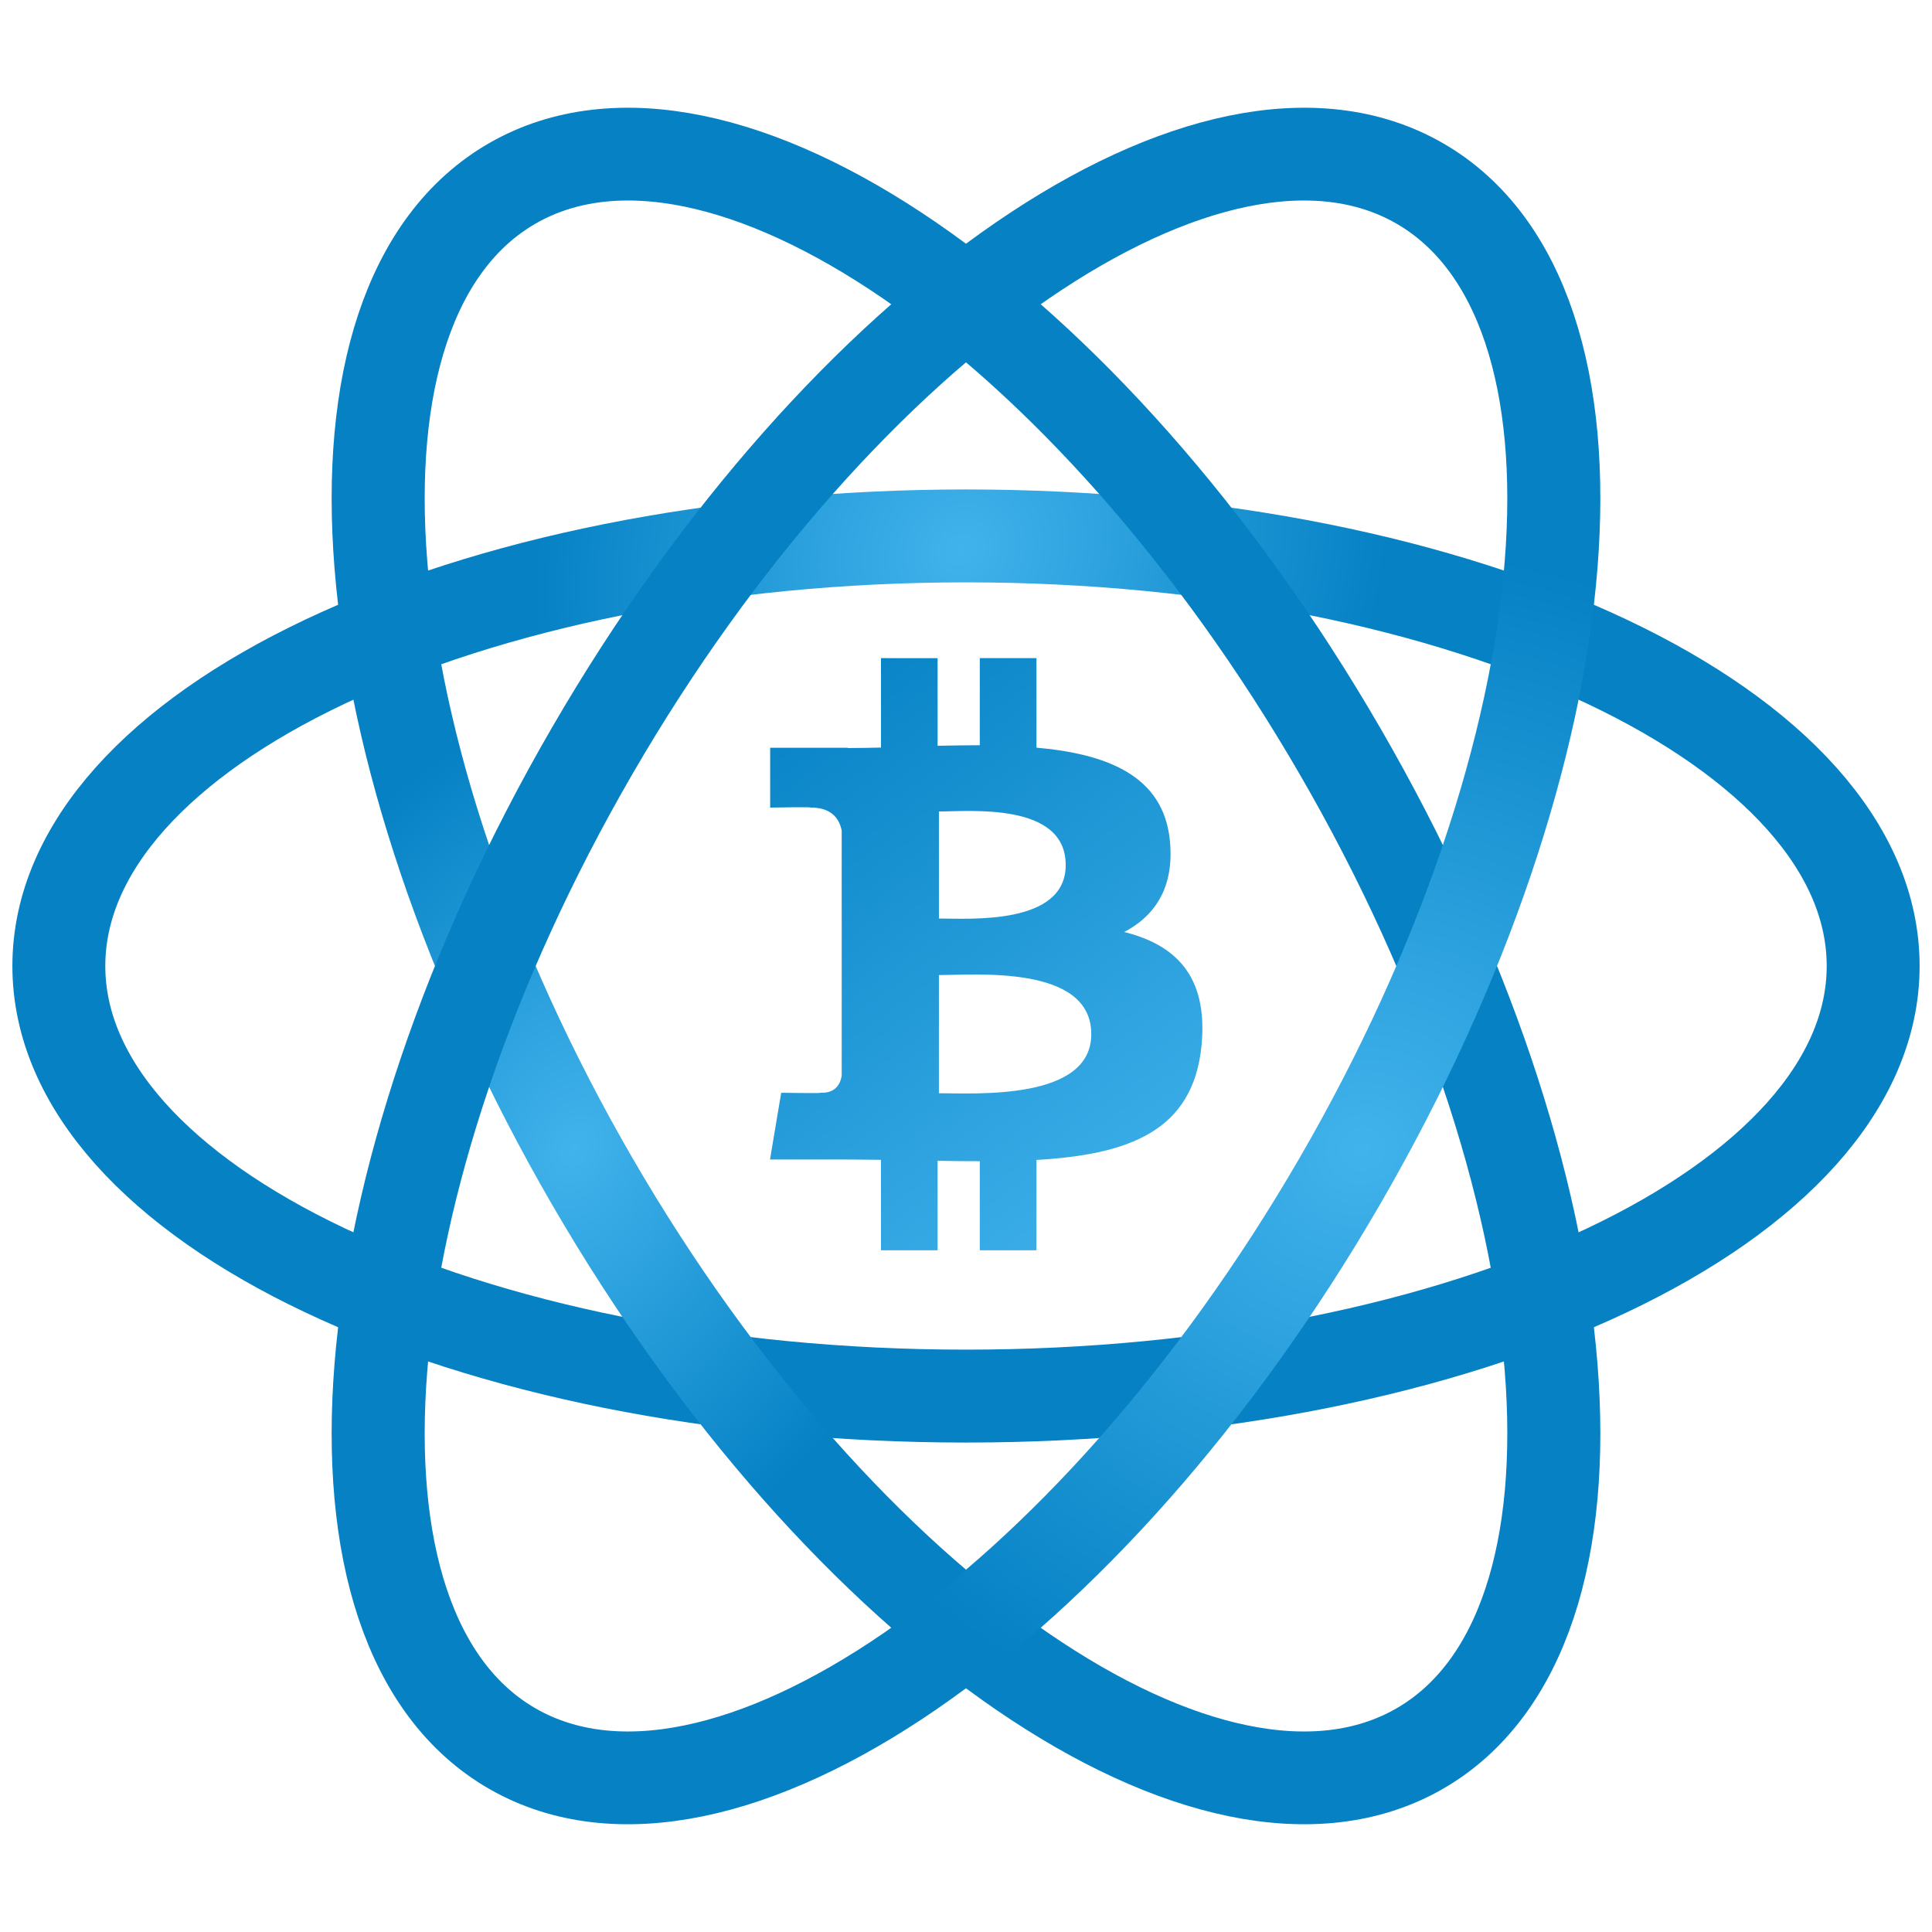
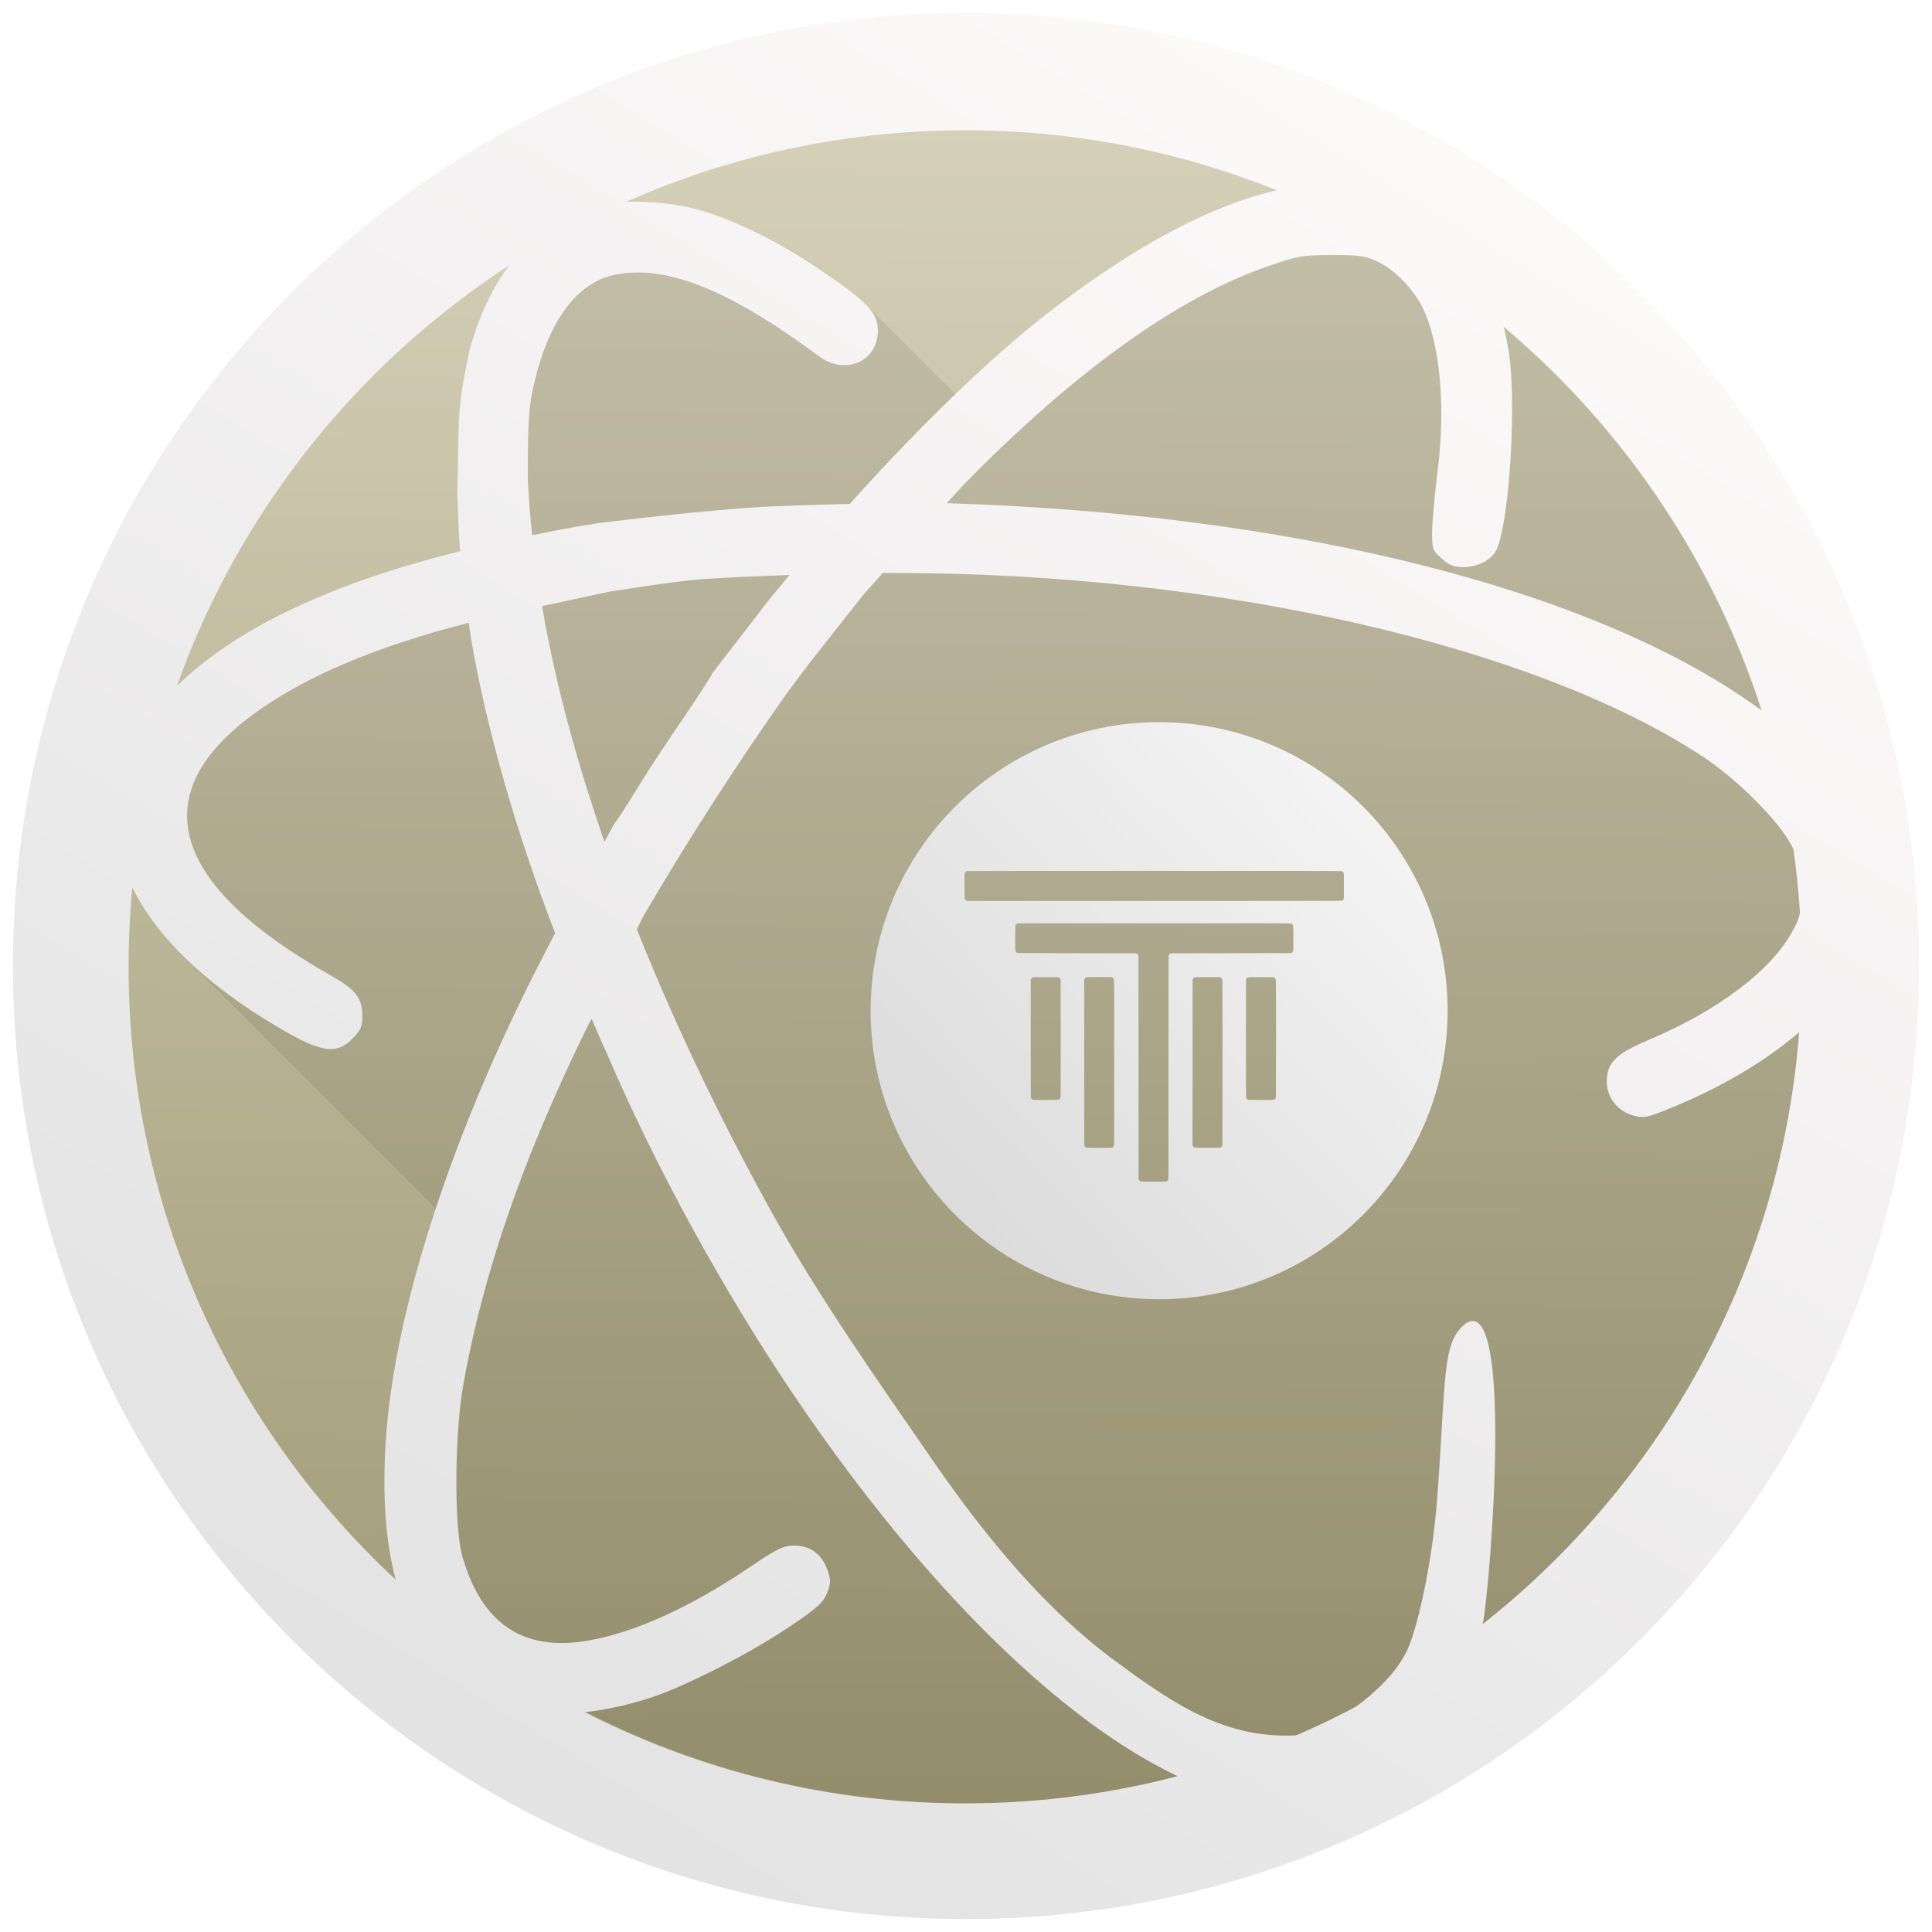
<svg xmlns="http://www.w3.org/2000/svg" xmlns:xlink="http://www.w3.org/1999/xlink" version="1.1" width="779.811" height="779.811" id="svg2">
  <defs id="defs4">
+     <linearGradient id="linearGradient2370">
+       <stop style="stop-color:#d7d2bb;stop-opacity:1;" offset="0" id="stop2366" />
+       <stop style="stop-color:#9f9874;stop-opacity:1;" offset="1" id="stop2368" />
+     </linearGradient>
+     <linearGradient id="linearGradient2364">
+       <stop style="stop-color:#d7d2bb;stop-opacity:1;" offset="0" id="stop2360" />
+       <stop style="stop-color:#9f9874;stop-opacity:1;" offset="1" id="stop2362" />
+     </linearGradient>
+     <linearGradient id="linearGradient1632">
+       <stop style="stop-color:#d7d2bb;stop-opacity:1;" offset="0" id="stop1628" />
+       <stop style="stop-color:#9f9874;stop-opacity:1;" offset="1" id="stop1630" />
+     </linearGradient>
    <linearGradient id="linearGradient3987">
      <stop style="stop-color:#41b3ec;stop-opacity:1;" offset="0" id="stop4032" />
      <stop style="stop-color:#0581c4;stop-opacity:1;" offset="1" id="stop3991" />
    </linearGradient>
-     <linearGradient xlink:href="#linearGradient3987" id="linearGradient3996" x1="11.848" y1="179.972" x2="263.601" y2="179.972" gradientUnits="userSpaceOnUse" gradientTransform="translate(8.692492,11.68693)" />
-     <linearGradient xlink:href="#linearGradient3987" id="linearGradient4010" x1="11.348" y1="179.972" x2="264.101" y2="179.972" gradientUnits="userSpaceOnUse" gradientTransform="translate(8.692492,11.68693)" />
-     <linearGradient xlink:href="#linearGradient3987" id="linearGradient4012" gradientUnits="userSpaceOnUse" x1="254.738" y1="334.824" x2="9.121" y2="-4.097" gradientTransform="translate(8.692492,11.68693)" />
-     <linearGradient xlink:href="#linearGradient3987" id="linearGradient4014" gradientUnits="userSpaceOnUse" x1="254.738" y1="334.824" x2="9.121" y2="-4.097" gradientTransform="translate(8.692492,11.68693)" />
-     <radialGradient xlink:href="#linearGradient3987" id="radialGradient3786" cx="523.184" cy="732.085" fx="523.184" fy="732.085" r="146.047" gradientTransform="matrix(-0.8906171,0.8629708,-0.7829131,-0.8079947,1427.022,361.9337)" gradientUnits="userSpaceOnUse" />
-     <radialGradient xlink:href="#linearGradient3987" id="radialGradient3796" cx="529.58" cy="728.158" fx="529.58" fy="728.158" r="146.047" gradientTransform="matrix(-0.8708372,0.5529273,-0.7189716,-1.132077,466.9435,499.5492)" gradientUnits="userSpaceOnUse" />
-     <radialGradient xlink:href="#linearGradient3987" id="radialGradient3800" cx="505.655" cy="726.392" fx="505.655" fy="726.392" r="146.047" gradientTransform="matrix(-0.9482192,1.340402,-1.43021,-1.003715,1646.322,-657.0863)" gradientUnits="userSpaceOnUse" />
+     <radialGradient xlink:href="#linearGradient2364" id="radialGradient3786" cx="523.184" cy="732.085" fx="523.184" fy="732.085" r="146.047" gradientTransform="matrix(-0.8906171,0.8629708,-0.7829131,-0.8079947,1427.022,361.9337)" gradientUnits="userSpaceOnUse" />
+     <radialGradient xlink:href="#linearGradient2370" id="radialGradient3796" cx="529.58" cy="728.158" fx="529.58" fy="728.158" r="146.047" gradientTransform="matrix(-0.8708372,0.5529273,-0.7189716,-1.132077,466.9435,499.5492)" gradientUnits="userSpaceOnUse" />
+     <radialGradient xlink:href="#linearGradient1632" id="radialGradient3800" cx="505.655" cy="726.392" fx="505.655" fy="726.392" r="146.047" gradientTransform="matrix(-0.9482192,1.340402,-1.43021,-1.003715,1646.322,-657.0863)" gradientUnits="userSpaceOnUse" />
+     <linearGradient xlink:href="#e" id="linearGradient17976" gradientUnits="userSpaceOnUse" gradientTransform="matrix(41.01531,0,0,39.43171,675.3174,-543.7171)" x1="-8.557" y1="32.324" x2="-8.413" y2="14.347" />
+     <linearGradient id="e" gradientTransform="matrix(26.06595,0,0,25.05954,440.4094,-334.8584)" gradientUnits="userSpaceOnUse" x1="-8.557" x2="-8.413" y1="32.324" y2="14.347">
+       <stop offset="0" stop-color="#126af4" id="stop10" style="stop-color:#9f9874;stop-opacity:1;" />
+       <stop offset="1" stop-color="#01c6fe" id="stop12" style="stop-color:#d7d2bb;stop-opacity:1;" />
+     </linearGradient>
+     <linearGradient xlink:href="#l" id="linearGradient17990" gradientUnits="userSpaceOnUse" gradientTransform="matrix(26.33254,0,0,26.33255,-10166.462,-13618.791)" x1="392.587" y1="543.4" x2="407.438" y2="519.191" />
+     <linearGradient id="l" gradientUnits="userSpaceOnUse" x1="400.954" x2="400.954" y1="547.213" y2="517.223">
+       <stop offset="0" stop-color="#e3e3e3" id="stop33" />
+       <stop offset="1" stop-color="#fcf9f9" id="stop35" />
+     </linearGradient>
+     <linearGradient xlink:href="#l" id="linearGradient17994" gradientUnits="userSpaceOnUse" gradientTransform="matrix(17.48559,0,0,17.48559,-34.85038,-33.30187)" x1="11.793" y1="41.384" x2="34.157" y2="4.926" />
+     <linearGradient xlink:href="#linearGradient5724" id="linearGradient17998" gradientUnits="userSpaceOnUse" gradientTransform="matrix(17.48559,0,0,17.48559,609.3495,235.4441)" x1="-19.072" y1="20.724" x2="1.545" y2="1.172" />
+     <linearGradient id="linearGradient5724">
+       <stop style="stop-color:#cccccc;stop-opacity:1;" offset="0" id="stop5720" />
+       <stop style="stop-color:#ffffff;stop-opacity:1;" offset="1" id="stop5722" />
+     </linearGradient>
  </defs>
-   <ellipse style="fill:none;fill-opacity:0;stroke:url(#radialGradient3786);stroke-width:37.5;stroke-miterlimit:4;stroke-dasharray:none;stroke-opacity:1;marker-start:none" id="path3803" cx="389.906" cy="389.906" rx="366.155" ry="173.599" />
-   <ellipse transform="matrix(-0.5014154,-0.8652067,0.8668402,-0.498586,0,0)" id="path4023" style="fill:none;fill-opacity:0;stroke:url(#radialGradient3796);stroke-width:37.5;stroke-miterlimit:4;stroke-dasharray:none;stroke-opacity:1;marker-start:none" cx="-532.39" cy="141.845" rx="365.122" ry="174.092" />
-   <ellipse style="fill:none;fill-opacity:0;stroke:url(#radialGradient3800);stroke-width:37.5;stroke-miterlimit:4;stroke-dasharray:none;stroke-opacity:1;marker-start:none" id="path4029" transform="matrix(-0.5014153,0.8652067,-0.8668402,-0.498586,0,0)" cx="143.585" cy="-532.856" rx="365.122" ry="174.092" />
-   <g id="g5" transform="matrix(0.6902508,0,0,0.6845252,303.0248,261.9524)" style="fill:url(#linearGradient4010);fill-opacity:1;stroke:url(#linearGradient3996)">
-     <path id="path7" d="m 217.021,167.042 c 18.631,-9.483 30.288,-26.184 27.565,-54.007 C 240.919,75.012 208.06,62.262 166.58,58.631 L 166.572,5.89 h -32.139 l -0.009,51.354 c -8.456,0 -17.076,0.166 -25.657,0.338 L 108.76,5.897 76.65,5.894 76.644,58.622 c -6.959,0.142 -13.793,0.277 -20.466,0.277 v -0.156 l -44.33,-0.018 0.006,34.282 c 0,0 23.734,-0.446 23.343,-0.013 13.013,0.009 17.262,7.559 18.484,14.076 l 0.01,60.083 v 84.397 c -0.573,4.09 -2.984,10.625 -12.083,10.637 0.414,0.364 -23.379,-0.004 -23.379,-0.004 l -6.375,38.335 h 41.817 c 7.792,0.009 15.448,0.13 22.959,0.19 l 0.028,53.338 32.102,0.009 -0.009,-52.779 c 8.832,0.18 17.357,0.258 25.684,0.247 l -0.009,52.532 h 32.138 l 0.018,-53.249 c 54.022,-3.1 91.842,-16.697 96.544,-67.385 3.79,-40.809 -15.434,-59.025 -46.105,-66.379 z M 109.535,95.321 c 18.126,0 75.132,-5.767 75.14,32.064 -0.008,36.269 -56.996,32.032 -75.14,32.032 V 95.321 Z m -0.014,167.126 0.014,-70.672 c 21.778,-0.006 90.085,-6.261 90.094,35.32 0.009,39.876 -68.316,35.336 -90.108,35.352 z" style="fill:url(#linearGradient4012);fill-opacity:1;stroke:url(#linearGradient4014)" />
+   <g id="g24337" transform="translate(4.760224,3.894692)">
+     <circle cx="384.804" cy="386.352" fill="url(#e)" r="367.197" id="circle38-1" style="fill:url(#linearGradient17976);stroke-width:17.486" />
+     <path d="m 510.072,73.114 c -28.273,6.691 -60.887,24.427 -96.444,52.935 -10.137,8.139 -21.323,18.248 -32.717,29.2 l -36.44,-36.44 c -3.686,-3.686 -9.782,-8.18 -19.569,-14.719 -15.369,-10.346 -32.633,-18.903 -46.719,-23.052 -6.934,-2.075 -15.508,-3.255 -23.599,-3.483 -2.029,-0.057 -3.836,0.143 -5.772,0.205 A 337.653,337.653 0 0 0 201,103.202 c -6.925,9.039 -12.333,20.219 -16.222,34.015 -4.624,22.759 -4.423,21.696 -4.952,58.228 0.29,11.243 0.659,16.984 1.127,23.155 -51.307,12.666 -89.492,30.707 -113.52,53.755 A 337.653,337.653 0 0 0 48.753,354.318 c 4.651,9.394 11.278,18.552 20.047,27.321 L 171.152,483.992 c -11.67,35.298 -18.869,68.318 -20.354,96 -1.171,20.536 0.105,38.148 3.927,52.901 A 337.653,337.653 0 0 0 384.804,724.009 337.653,337.653 0 0 0 722.46,386.352 337.653,337.653 0 0 0 510.072,73.114 Z" fill-opacity="0.078" stroke-width="24.854" id="path40-4" />
+     <path d="M 385.145,1.328 A 384.683,384.683 0 0 0 0.462,386.011 384.683,384.683 0 0 0 385.145,770.694 384.683,384.683 0 0 0 769.828,386.011 384.683,384.683 0 0 0 385.145,1.328 Z M 384.804,48.696 A 337.653,337.653 0 0 1 722.46,386.352 337.653,337.653 0 0 1 384.804,724.009 337.653,337.653 0 0 1 47.147,386.352 337.653,337.653 0 0 1 384.804,48.696 Z" fill="url(#c)" id="path1714-2" style="fill:url(#linearGradient17990);stroke-width:17.486" />
+     <path d="m 534.876,70.01 c -33.27,-0.274 -74.774,18.781 -121.249,56.043 -22.818,18.32 -50.579,45.697 -75.369,73.433 -10.15,0.271 -19.884,0.504 -34.813,1.162 -14.605,0.846 -38.387,3.182 -66.013,6.485 -12.416,1.96 -19.023,3.281 -27.392,5.033 -0.79,-7.658 -1.418,-15.277 -1.742,-22.875 0,-24.432 0.332,-29.143 2.678,-38.943 5.76,-24.732 17.158,-40.105 32.2,-43.299 20.692,-4.368 46.433,5.996 82.467,32.748 11.52,8.654 25.499,1.26 23.779,-12.389 -0.737,-5.951 -6.176,-11.07 -24.521,-23.327 -15.369,-10.346 -32.633,-18.888 -46.719,-23.037 -6.934,-2.075 -15.495,-3.256 -23.585,-3.485 -8.091,-0.228 -15.714,0.488 -20.778,2.194 -24.842,8.517 -40.416,26.861 -49.042,57.463 -4.624,22.759 -4.407,21.705 -4.936,58.237 0.29,11.243 0.629,16.963 1.097,23.133 -52.873,13.053 -91.935,31.781 -115.796,55.849 -11.302,11.301 -17.599,21.208 -21.23,33.684 -2.566,8.653 -2.566,25.785 0,34.329 7.043,23.477 26.898,45.526 58.237,65.045 21.757,13.431 28.254,14.948 35.297,7.905 3.304,-3.303 4.033,-4.882 4.033,-8.84 0,-7.671 -2.346,-10.779 -12.583,-16.648 -64.179,-36.143 -75.478,-72.389 -32.619,-104.601 20.828,-15.628 49.838,-28.018 88.178,-37.846 0.377,2.512 0.41,3.133 0.871,6.195 6.254,36.601 18.292,78.545 33.974,119.055 l -4.711,9.131 c -37.098,71.658 -60.92,144.712 -63.786,198.135 -2.347,41.166 5.136,70.588 23.263,88.824 19.818,19.846 47.768,24.103 83.694,12.583 13.54,-4.368 40.438,-18.009 56.108,-28.683 11.301,-7.562 13.76,-9.819 15.261,-13.777 1.501,-3.959 1.501,-5.24 0,-9.389 -2.238,-6.197 -6.937,-9.615 -13.325,-9.615 -4.149,0 -7.007,1.289 -17.681,8.55 -24.214,16.434 -46.924,26.683 -65.787,29.877 -26.124,4.477 -42.887,-7.063 -50.558,-34.361 -3.302,-11.848 -3.082,-49.773 0.548,-69.4 5.542,-31.23 15.234,-63.67 29.102,-97.793 6.902,-17.014 17.608,-40.106 22.585,-49.526 2.084,4.587 3.926,9.393 6.098,13.874 20.623,48.041 48.036,97.188 74.789,136.962 31.939,47.417 65.398,86.56 97.599,114.958 32.202,28.397 63.152,46.039 90.082,50.461 l -0.548,0.096 c 23.667,3.822 43.625,-2.036 59.076,-17.487 12.585,-12.803 28.117,-30.596 32.813,-55.656 2.866,-15.669 12.359,-132.936 -7.066,-120.217 -9.839,7.841 -7.779,21.303 -11.615,71.756 -1.473,19.374 -5.925,43.75 -10.809,57.269 -6.594,18.254 -30.999,32.326 -40.008,36.749 -31.868,3.849 -53.461,-10.549 -79.983,-30.199 C 417.916,646.183 393.831,617.617 371.812,585.721 349.793,553.825 326.093,520.106 307.735,487.219 290.672,456.631 270.236,416.19 252.273,371.164 l 2.872,-5.646 c 17.953,-30.67 37.148,-60.519 57.689,-89.566 l 8.098,-10.873 22.779,-28.909 7.808,-8.776 h 5.324 c 129.586,0 257.841,29.302 325.869,74.208 13.867,9.172 30.603,25.949 35.62,35.749 3.63,6.825 3.968,8.617 3.968,17.681 0,8.872 -0.316,10.99 -3.291,16.423 -8.326,15.997 -30.306,32.645 -58.56,44.492 -13.103,5.541 -16.648,9.151 -16.648,16.713 0,6.388 4.175,11.736 10.454,13.648 4.067,1.174 5.451,0.963 12.712,-1.904 45.643,-18.044 76.886,-46.071 83.274,-74.434 1.787,-7.671 1.673,-22.102 -0.129,-29.554 -3.412,-14.632 -15.545,-33.36 -29.522,-45.944 -61.198,-54.92 -190.016,-90.514 -343.227,-95.276 2.75,-2.905 5.357,-5.973 7.711,-8.357 44.578,-45.315 85.945,-74.941 122.088,-87.307 11.52,-4.04 13.855,-4.485 25.811,-4.485 11.11,0 13.748,0.317 18.552,2.775 6.524,3.085 13.876,10.658 17.616,17.81 7.342,14.604 9.781,40.198 6.259,67.497 -1.173,9.391 -2.129,20.265 -2.129,24.005 0,6.306 0.241,7.272 3.872,10.357 2.976,2.786 4.991,3.517 8.84,3.517 6.197,0 11.928,-3.299 13.648,-7.776 5.106,-13.212 7.788,-60.02 4.485,-79.757 -5.132,-30.301 -18.154,-50.78 -38.846,-60.689 -9.145,-4.422 -19.303,-6.684 -30.393,-6.776 z M 313.898,228.202 c -1.51,1.886 -3.294,3.885 -4.743,5.743 l -2.872,3.42 -23.553,30.49 c 0,0.546 -4.883,8.114 -10.97,17.068 -6.088,8.845 -14.721,21.861 -19.197,29.231 -4.368,7.152 -8.641,13.659 -9.486,14.616 l -3.872,7.098 c -10.628,-30.755 -19.678,-62.851 -25.166,-95.115 9.862,-2.112 16.394,-3.508 27.36,-5.872 32.906,-5.032 32.719,-4.883 55.882,-6.033 z" fill="url(#d)" stroke-width="24.854" id="path1720-4" style="fill:url(#linearGradient17994)" />
+     <path id="path5718-1" style="fill:url(#linearGradient17998);fill-opacity:1;fill-rule:nonzero;stroke-width:18.872;stroke-linecap:square;stroke-linejoin:round" d="M 463.113,287.594 A 116.441,116.441 0 0 0 346.656,404.05 116.441,116.441 0 0 0 463.113,520.507 116.441,116.441 0 0 0 579.535,404.05 116.441,116.441 0 0 0 463.113,287.594 Z m -1.981,60.038 c 66.108,0 75.39,0.026 75.646,0.103 0.185,0.054 0.374,0.166 0.512,0.307 0.422,0.433 0.376,0.105 0.376,5.703 0,4.992 0.019,5.042 -0.103,5.293 -0.147,0.303 -0.444,0.557 -0.751,0.649 -0.168,0.051 -19.351,0.068 -75.748,0.068 H 385.588 l -0.307,-0.171 c -0.229,-0.121 -0.383,-0.235 -0.512,-0.444 l -0.171,-0.307 -0.035,-5.054 c -0.018,-5.707 -0.033,-5.352 0.444,-5.772 0.152,-0.135 0.36,-0.269 0.512,-0.307 0.191,-0.049 20.333,-0.068 75.612,-0.068 z m -55.121,21.14 h 55.086 c 45.223,0 55.113,0.005 55.291,0.068 0.325,0.115 0.681,0.501 0.785,0.854 0.131,0.441 0.133,9.805 0,10.245 -0.087,0.294 -0.378,0.653 -0.683,0.82 -0.122,0.066 -4.006,0.077 -24.35,0.103 l -24.213,0.035 -0.273,0.136 c -0.327,0.175 -0.638,0.538 -0.717,0.854 -0.047,0.187 -0.068,12.606 -0.068,45.182 0,40.483 0.013,44.951 -0.068,45.148 -0.115,0.277 -0.349,0.521 -0.649,0.683 -0.235,0.128 -0.223,0.126 -5.191,0.136 -4.027,0.01 -5.021,-0.006 -5.225,-0.068 -0.359,-0.114 -0.626,-0.325 -0.785,-0.649 l -0.136,-0.307 -0.035,-45.114 -0.033,-45.148 -0.171,-0.239 c -0.1,-0.14 -0.32,-0.346 -0.478,-0.444 l -0.273,-0.171 -23.974,-0.035 c -22.405,-0.026 -23.975,-0.044 -24.145,-0.136 -0.249,-0.136 -0.518,-0.445 -0.615,-0.717 -0.119,-0.333 -0.119,-10.015 0,-10.348 0.105,-0.294 0.382,-0.59 0.683,-0.751 z m 32.956,21.72 c 4.687,0.002 4.969,7.4e-4 5.191,0.103 0.299,0.138 0.546,0.384 0.683,0.683 0.103,0.227 0.103,1.374 0.103,33.673 0,32.346 9.8e-4,33.443 -0.103,33.673 -0.133,0.294 -0.515,0.626 -0.82,0.717 -0.364,0.11 -9.97,0.075 -10.28,-0.035 -0.437,-0.156 -0.737,-0.453 -0.854,-0.888 -0.04,-0.145 -0.044,-11.472 -0.035,-33.605 v -33.332 l 0.136,-0.239 c 0.159,-0.3 0.487,-0.594 0.785,-0.683 0.159,-0.049 1.64,-0.068 5.191,-0.068 z m 38.625,0 h 5.02 4.986 l 0.307,0.136 c 0.37,0.173 0.628,0.507 0.717,0.922 0.087,0.404 0.086,66.42 0,66.8 -0.086,0.375 -0.29,0.663 -0.615,0.854 l -0.273,0.171 h -5.02 c -4.13,0.01 -5.081,-0.002 -5.259,-0.068 -0.333,-0.124 -0.55,-0.307 -0.717,-0.615 l -0.171,-0.273 0.035,-33.537 v -33.537 l 0.205,-0.273 c 0.11,-0.157 0.282,-0.307 0.478,-0.41 z m 26.57,0 c 3.745,0 5.008,0.014 5.191,0.068 0.14,0.042 0.336,0.2 0.478,0.341 0.473,0.472 0.461,-1.966 0.444,24.521 l -0.035,23.667 -0.136,0.239 c -0.07,0.129 -0.181,0.323 -0.273,0.41 -0.375,0.356 -0.154,0.343 -5.669,0.342 -4.784,-0.002 -5.036,-0.032 -5.259,-0.136 -0.288,-0.133 -0.528,-0.359 -0.649,-0.649 -0.082,-0.197 -0.103,-2.637 -0.103,-24.009 v -23.804 l 0.136,-0.239 c 0.068,-0.147 0.205,-0.332 0.307,-0.41 0.441,-0.337 0.193,-0.341 5.567,-0.341 z m -92.004,0.035 h 5.02 c 3.604,-0.013 5.05,-0.014 5.225,0.035 0.313,0.086 0.654,0.339 0.82,0.649 l 0.136,0.273 v 23.633 c 0.014,17.618 0.017,23.706 -0.033,23.94 -0.079,0.373 -0.394,0.725 -0.751,0.888 -0.222,0.1 -0.529,0.136 -5.293,0.136 -5.022,0.002 -5.045,-0.014 -5.293,-0.136 -0.278,-0.138 -0.529,-0.397 -0.649,-0.683 -0.066,-0.157 -0.068,-4.158 -0.068,-23.974 v -23.769 l 0.171,-0.307 c 0.121,-0.229 0.235,-0.383 0.444,-0.512 z" />
  </g>
</svg>
